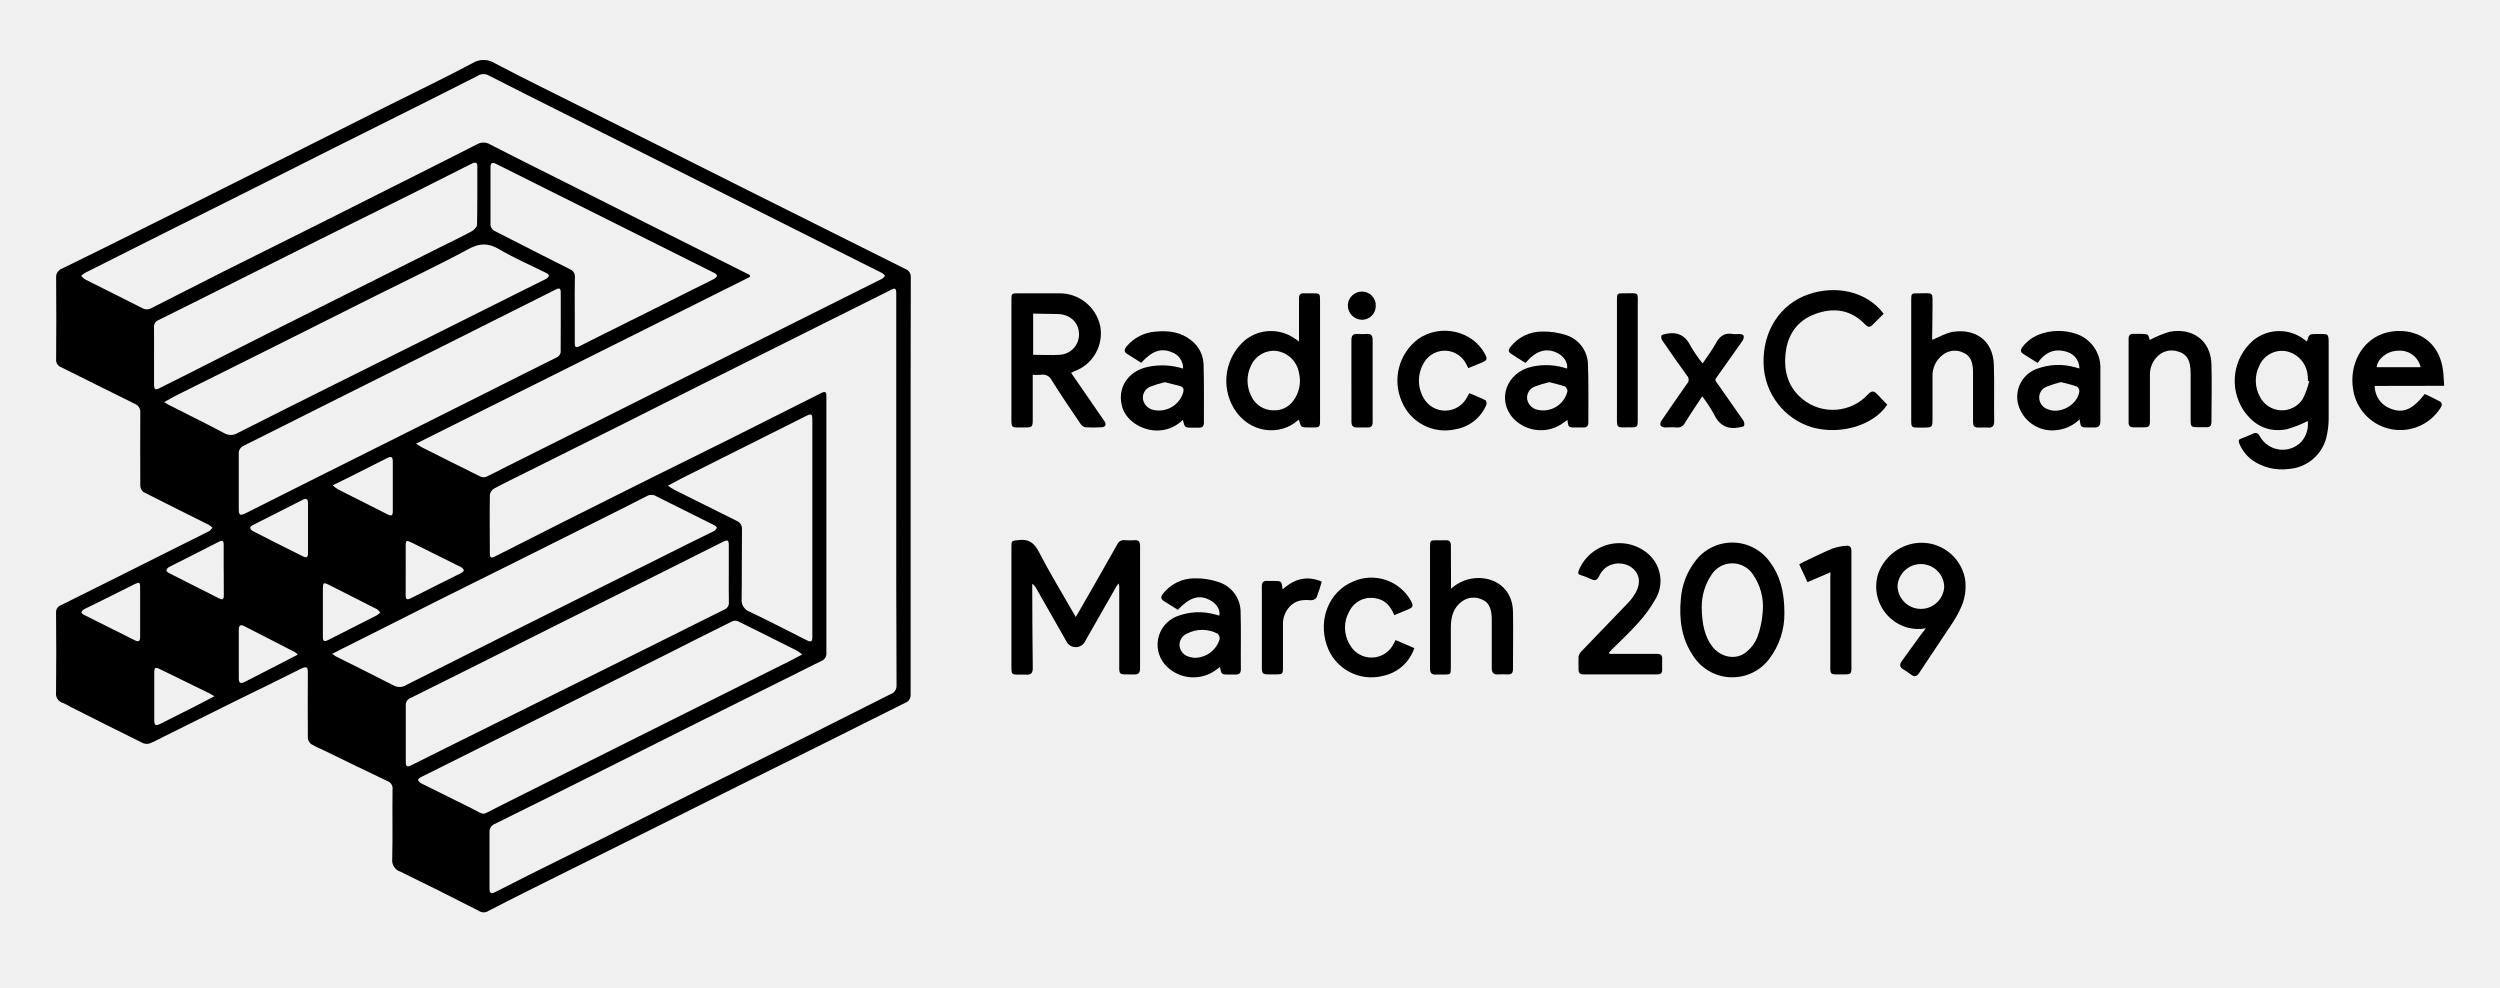
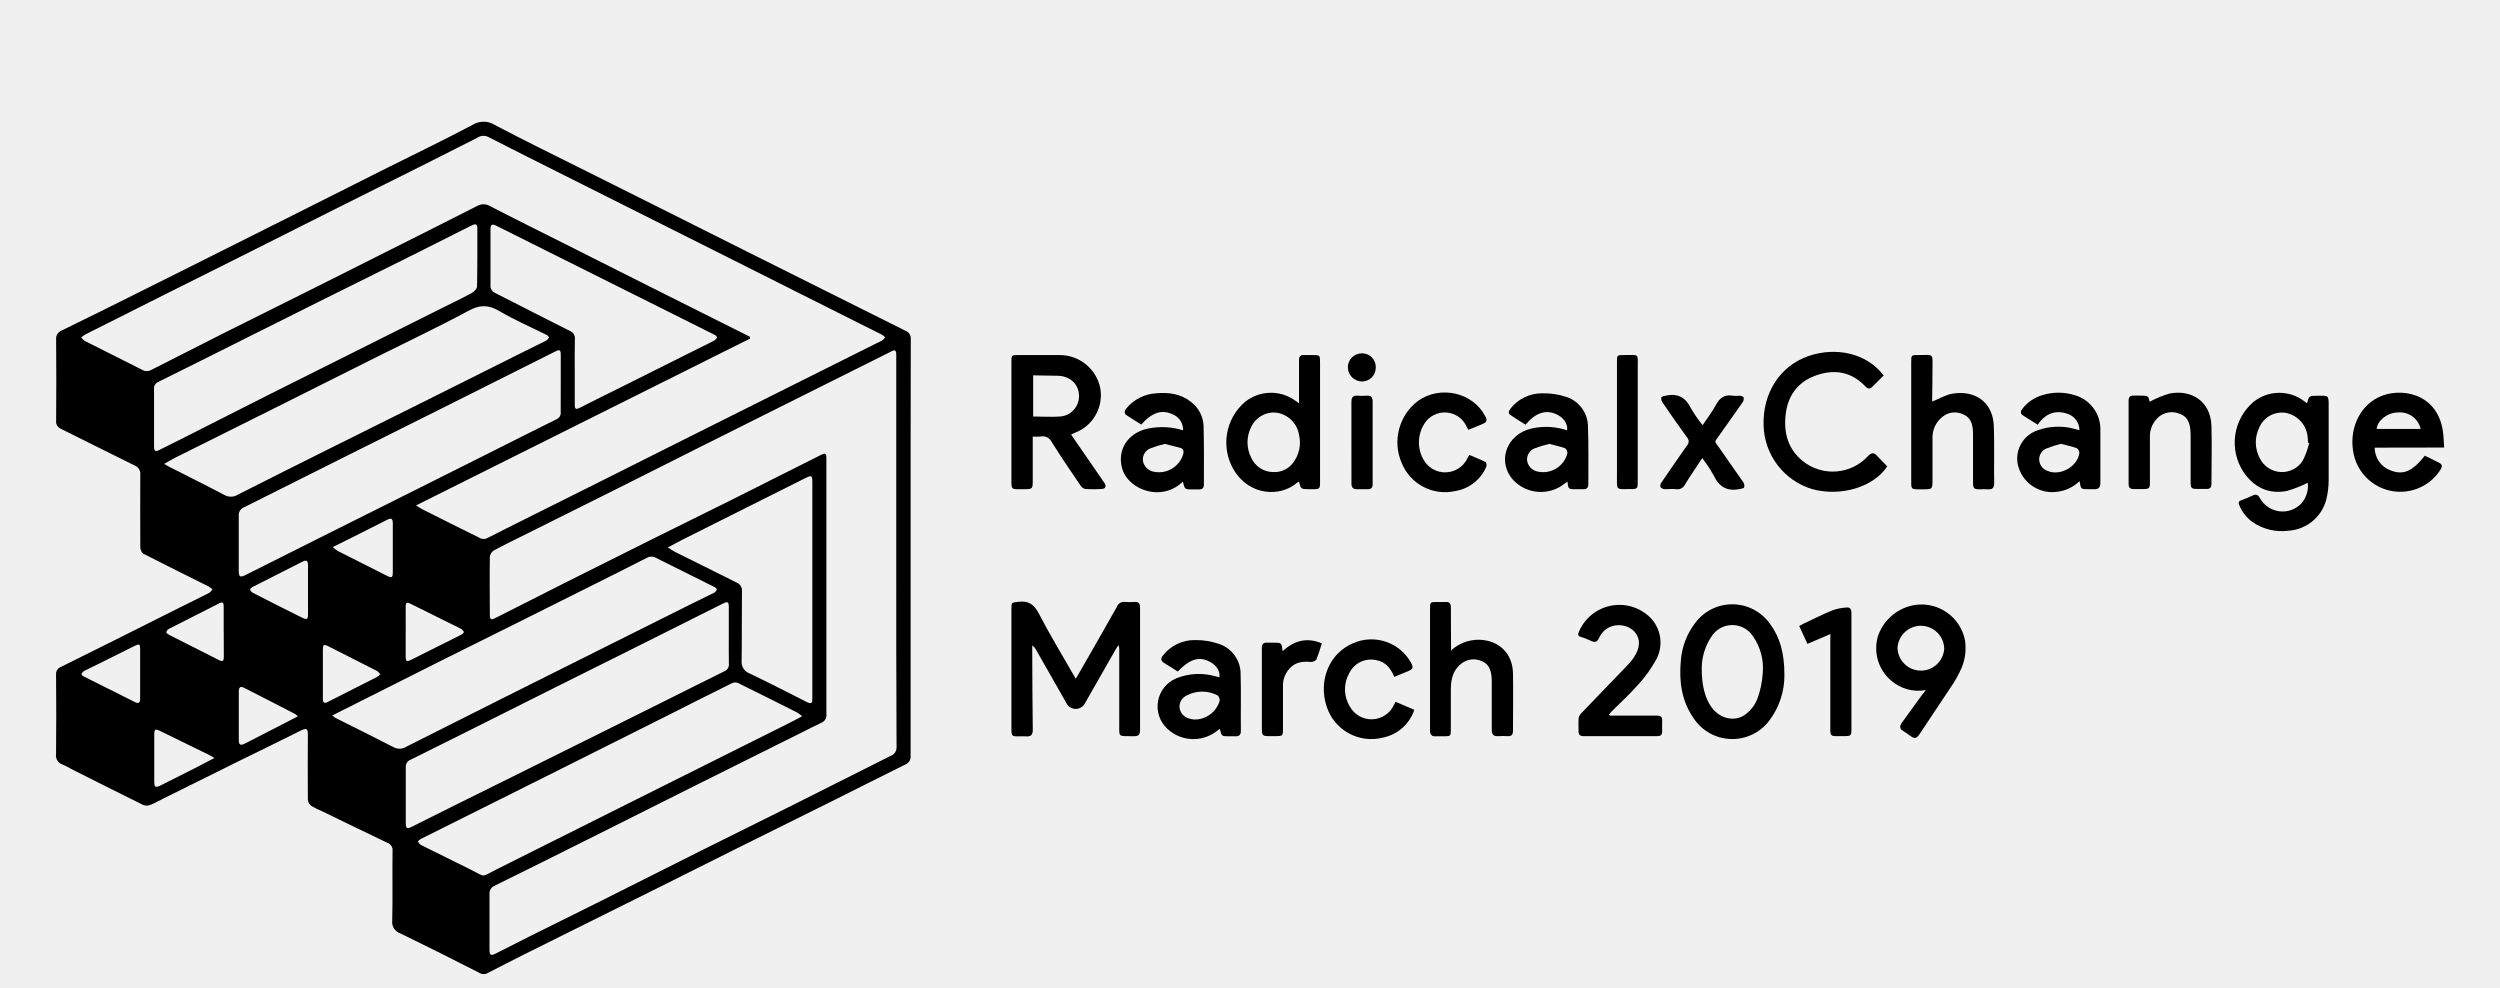
- <svg xmlns="http://www.w3.org/2000/svg" id="Layer_1" data-name="Layer 1" viewBox="0 0 607.44 240" style="&#10;    /* background-color: purple; */&#10;">
+ <svg xmlns="http://www.w3.org/2000/svg" id="Layer_1" data-name="Layer 1" viewBox="0 -15 607.44 240">
  <defs>
    <style>.cls-1{fill:#fff;}</style>
  </defs>
  <path d="M223.42,107.59q0,25.3,0,50.63a2,2,0,0,1-1.33,2c-6.07,3-12.13,6.08-18.2,9.1q-11.85,5.9-23.7,11.77c-6,3-12,6-18,9q-12.06,6-24.13,12c-5.76,2.86-11.52,5.72-17.22,8.68a2.07,2.07,0,0,1-2.31,0c-6.32-3.25-12.68-6.41-19.07-9.53a2.88,2.88,0,0,1-2-3.07c.14-5.63,0-11.28.08-16.92a1.87,1.87,0,0,0-1.19-2c-5.22-2.49-10.42-5-15.63-7.55a23.93,23.93,0,0,1-3-1.49,2.15,2.15,0,0,1-.76-1.55c-.06-5.24,0-10.48,0-15.72,0-1.51-.3-1.65-1.69-1-5,2.51-10.1,5-15.14,7.46l-18.14,9c-1.11.55-2.19,1.17-3.34,1.63a2.35,2.35,0,0,1-1.69,0c-5.87-2.89-11.71-5.84-17.56-8.78a16.45,16.45,0,0,0-1.92-1,2.32,2.32,0,0,1-1.7-2.62c.08-6.48.05-13,0-19.44A1.79,1.79,0,0,1,17,136.47q14.37-7.14,28.71-14.35c2.43-1.21,4.87-2.4,7.29-3.64.31-.16.52-.54.78-.82a5.54,5.54,0,0,0-.86-.69c-5.32-2.66-10.66-5.28-15.95-8a2.07,2.07,0,0,1-.72-1.59c0-5.87-.06-11.75,0-17.63a2.15,2.15,0,0,0-1.4-2.22C28.89,84.6,23,81.62,17,78.66a1.89,1.89,0,0,1-1.2-2q.08-9.83,0-19.67a2.14,2.14,0,0,1,1.33-2.24C23.08,51.87,29,48.9,34.84,46l16.71-8.35Q62.8,32,74.05,26.37L96.3,15.19c6.89-3.45,13.84-6.78,20.64-10.39a5.07,5.07,0,0,1,5.44,0c7.34,3.87,14.81,7.5,22.23,11.22q9,4.47,17.89,8.94,10.5,5.25,21,10.53l19.28,9.63q9.69,4.84,19.38,9.68a2,2,0,0,1,1.3,2Q223.4,82.21,223.42,107.59Zm-3.49.92V86.31q0-12.78,0-25.56c0-1.28-.29-1.46-1.37-.84a5.28,5.28,0,0,1-.53.27L197.25,70.56l-24,12L152.47,93l-22.39,11.17c-2.64,1.31-5.3,2.6-7.9,4a2.15,2.15,0,0,0-1,1.53c-.08,4.76,0,9.52,0,14.28,0,.91.32,1.14,1.17.71L139.53,116l20.77-10.39L179.7,96q11-5.52,22-11.06c1-.5,1.25-.31,1.25.83q0,31.07,0,62.15a2,2,0,0,1-1.27,2.16c-1.48.69-2.93,1.45-4.4,2.18q-13.44,6.71-26.89,13.4Q158,171.87,145.5,178.14q-11.56,5.79-23.16,11.51a2,2,0,0,0-1.24,2c0,4.56,0,9.12,0,13.68,0,1.18.37,1.38,1.47.82q4.05-2.08,8.11-4.11c6-3,11.95-5.92,17.91-8.9,7.89-3.95,15.76-7.94,23.65-11.88,7.46-3.73,14.94-7.41,22.41-11.14,8-4,15.9-8,23.87-12A2.15,2.15,0,0,0,220,156Q219.9,132.26,219.93,108.51ZM184.31,56.23l.11.47L103.24,97.25c.74.45,1.09.7,1.46.89,4.74,2.38,9.48,4.78,14.25,7.12a1.87,1.87,0,0,0,1.43,0c1.59-.74,3.13-1.59,4.7-2.37L148.88,91q10.49-5.25,21-10.53l21-10.5,18-9c2.54-1.26,5.08-2.52,7.61-3.8.29-.15.49-.49.73-.74a3.7,3.7,0,0,0-.73-.65c-1.81-.93-3.64-1.82-5.46-2.73L178.15,36.54,139.19,17c-6.14-3.09-12.28-6.14-18.39-9.28a2.6,2.6,0,0,0-2.67.2q-6.82,3.48-13.68,6.9c-7,3.49-13.93,6.94-20.88,10.43s-13.91,7-20.87,10.5L41.82,46.19,22.88,55.71a6.75,6.75,0,0,0-1,.73,4.33,4.33,0,0,0,.91.86c4.63,2.34,9.29,4.63,13.92,7a2.22,2.22,0,0,0,2.24,0c5.9-3,11.82-6,17.74-9L79.11,44.12q9-4.53,18.08-9.09c7-3.49,13.92-7,20.84-10.51a3.11,3.11,0,0,1,3.2,0c6,3.11,12.11,6.12,18.17,9.17q9.69,4.86,19.36,9.74l19.37,9.71Zm-45.9,11.43c0-2.36,0-4.72,0-7.08,0-1.12-.29-1.26-1.29-.76q-14,7-27.92,14Q96.67,80.1,84.13,86.34C76.57,90.12,69,93.93,61.45,97.71a2,2,0,0,0-1.28,2.05c0,4.4,0,8.8,0,13.19,0,1.74.29,1.9,1.86,1.1q8.39-4.23,16.79-8.43L99.72,95.17l20.76-10.4c5.64-2.83,11.26-5.68,16.91-8.47a1.67,1.67,0,0,0,1-1.8C138.38,72.22,138.4,69.94,138.41,67.66Zm-98.82,8.2v7.08c0,.74.13,1.39,1.08.93,2-1,4-2,6-3Q57,75.63,67.28,70.44L88.15,60l21-10.51c2.53-1.26,5.09-2.48,7.59-3.83.58-.31,1.31-1.05,1.33-1.6.1-4.76.07-9.52.07-14.28,0-.77-.38-1-1.09-.69-.25.12-.51.23-.76.36q-7,3.49-13.91,7L79.85,47.64q-9,4.48-18,9c-7.07,3.54-14.13,7.09-21.22,10.59A1.71,1.71,0,0,0,39.58,69C39.61,71.3,39.59,73.58,39.59,75.86Zm139.65,53c0-2.28,0-4.56,0-6.84,0-1.41-.23-1.52-1.54-.87q-10.15,5.11-20.33,10.19l-19.82,9.88L118.05,151,102,159a1.82,1.82,0,0,0-1.25,1.81c0,4.56,0,9.12,0,13.68,0,1.2.32,1.41,1.35.89,3.07-1.52,6.13-3.07,9.21-4.6q9.8-4.87,19.62-9.73l18.12-9,16.61-8.27c4.18-2.08,8.35-4.19,12.54-6.25a1.75,1.75,0,0,0,1.06-1.81C179.21,133.45,179.24,131.17,179.24,128.9ZM82.88,148.3a6.86,6.86,0,0,0,.78.57c4.71,2.37,9.44,4.69,14.12,7.11a3,3,0,0,0,3.11-.11q11.91-6,23.85-12l24-12,20.88-10.43c2-1,4.08-2,6.1-3a1.57,1.57,0,0,0,.62-.78c0-.11-.29-.44-.51-.55L161.58,110a2.17,2.17,0,0,0-2.15-.07c-4.05,2.08-8.12,4.1-12.18,6.14l-18,9L110,134.65,87.43,146C86,146.69,84.56,147.44,82.88,148.3ZM42.06,87.15c.55.33.8.5,1.07.64,4.52,2.3,9.06,4.54,13.54,6.91A3.17,3.17,0,0,0,60,94.6q11.87-6,23.76-11.92c7.54-3.77,15.09-7.5,22.62-11.26q11.94-6,23.88-11.94c1.53-.77,3.08-1.5,4.61-2.29a1.76,1.76,0,0,0,.69-.76c0-.08-.26-.45-.47-.56-3.89-1.94-7.91-3.67-11.65-5.87-2.69-1.58-4.78-1.52-7.54,0-7.3,3.94-14.82,7.48-22.25,11.2Q81.07,67.47,68.5,73.8,56.67,79.72,44.82,85.61C44,86,43.13,86.55,42.06,87.15Zm155,61.3a11.56,11.56,0,0,0-1.24-.9c-4.77-2.4-9.55-4.8-14.35-7.16a1.76,1.76,0,0,0-1.35,0c-5.33,2.63-10.64,5.31-15.95,8l-20.87,10.46-23.78,11.89-15.1,7.54c-.29.14-.73.53-.68.66a1.62,1.62,0,0,0,.73.82c4,2,8.07,4,12.11,6,3.69,1.84,2.32,1.87,6.06,0q17.28-8.66,34.57-17.3l36.63-18.3C194.89,149.64,195.88,149.09,197.1,148.45Zm-32.65-41c.75.47,1.21.8,1.72,1.06q7.5,3.75,15,7.47a2.08,2.08,0,0,1,1.31,2.14c-.07,5.6,0,11.2-.08,16.8a3,3,0,0,0,2,3.18c4.6,2.21,9.16,4.54,13.71,6.85,1.19.6,1.47.48,1.47-.86V91.53c0-1.54-.2-1.66-1.55-1l-30.18,15.13C166.84,106.2,165.8,106.75,164.45,107.44ZM141.81,64.61h0v8.16c0,.73.07,1.34,1.09.82,3.31-1.69,6.63-3.34,10-5l18.2-9.1c1.53-.77,3.08-1.51,4.6-2.3a1.9,1.9,0,0,0,.7-.76c0-.08-.25-.45-.46-.56-5.31-2.66-10.64-5.3-16-8q-11.14-5.55-22.28-11.13L122.77,29.3c-1-.53-1.44-.3-1.43.8,0,4.56,0,9.12,0,13.67a1.84,1.84,0,0,0,1.08,1.83l4.8,2.44c4.48,2.28,8.94,4.58,13.44,6.82a1.94,1.94,0,0,1,1.18,2.08C141.77,59.5,141.81,62.06,141.81,64.61ZM83,107.37a8.78,8.78,0,0,0,1.25.95c4,2,7.92,4,11.88,6,1.24.62,1.47.5,1.47-.86q0-5.94,0-11.88c0-1.15-.37-1.35-1.38-.84l-8.34,4.21ZM36.21,138.13c0-2,0-4,0-6,0-1.17-.21-1.31-1.25-.8-2.76,1.36-5.5,2.75-8.25,4.12-1.36.68-2.74,1.32-4.08,2a1.73,1.73,0,0,0-.68.76c-.05.08.27.44.48.55q6.26,3.15,12.52,6.27c.89.44,1.25.2,1.26-.81C36.22,142.21,36.21,140.17,36.21,138.13ZM77,117.85h0v-6c0-1.23-.36-1.44-1.42-.9q-6,3.06-12.07,6.12c-.25.13-.62.46-.58.61a1.36,1.36,0,0,0,.63.78q6,3.08,12.07,6.09c1.07.54,1.36.36,1.37-.82C77,121.77,77,119.81,77,117.85Zm23.73,10.09c0,2,0,4.07,0,6.11,0,1.09.3,1.22,1.3.72,4-2,8.12-4.05,12.18-6.1.28-.14.71-.54.66-.66a1.6,1.6,0,0,0-.74-.8c-4-2-8.06-4-12.08-6-1.1-.55-1.31-.46-1.32.77C100.73,123.94,100.74,125.94,100.74,127.94ZM54.27,158.61c-.66-.38-.92-.55-1.19-.69-4-1.95-8-3.89-12-5.86-1.19-.59-1.44-.47-1.44.88,0,3.79,0,7.59,0,11.38,0,1.44.3,1.59,1.64.91,2.76-1.41,5.55-2.79,8.32-4.19Zm26.34-20.47c0,2,0,4.07,0,6.11,0,1,.37,1.17,1.26.71l11.83-6a6.19,6.19,0,0,0,.86-.69c-.27-.27-.49-.64-.81-.81q-5.85-3-11.73-5.95c-1.22-.62-1.4-.49-1.41.91C80.61,134.3,80.62,136.22,80.61,138.14Zm-6.1,10.36a3.54,3.54,0,0,0-.63-.57c-4.15-2.14-8.29-4.28-12.46-6.39-.85-.42-1.23-.12-1.24.9,0,4,0,7.91,0,11.87,0,1.1.44,1.33,1.42.83,2.72-1.41,5.46-2.8,8.19-4.2C71.32,150.17,72.82,149.38,74.51,148.5Zm-18-20.58v-6.11c0-.7-.11-1.28-1-.82-4.13,2.09-8.26,4.17-12.37,6.28a1.19,1.19,0,0,0-.56.8c0,.18.36.47.62.6l12.06,6.1c1,.51,1.27.38,1.28-.73C56.53,132,56.52,130,56.52,127.92Z" transform="translate(-2.16 10.56)" />
  <path d="M263.54,139.35c.34-.57.57-.93.78-1.31,3.1-5.4,6.21-10.8,9.26-16.24a1.81,1.81,0,0,1,2-1.1,13,13,0,0,0,2.16,0c1.12-.1,1.44.4,1.43,1.48,0,5.95,0,11.91,0,17.87,0,3.92,0,7.84,0,11.76,0,1.16-.4,1.54-1.55,1.51-3.94-.09-3.51.52-3.51-3.51,0-5.8,0-11.6,0-17.4a2.65,2.65,0,0,0-.2-1.22c-.21.32-.43.62-.61.94q-3.85,6.76-7.72,13.53a2.54,2.54,0,0,1-4.09,0l-7.59-13.33a2.73,2.73,0,0,0-.93-1.05V133c0,6.27.07,12.55.13,18.83,0,1.12-.45,1.62-1.59,1.53-.63-.05-1.28,0-1.92,0-1.56,0-1.67-.11-1.68-1.73V122.41c0-1.68.05-1.52,1.66-1.74,2.48-.33,3.82.6,5,2.84,2.54,4.93,5.44,9.68,8.19,14.5Z" transform="translate(-2.16 10.56)" />
  <path d="M562.89,91.74a29,29,0,0,1-5.11,2c-4.48.85-8-.93-10.51-4.63a13,13,0,0,1,2.34-16.94A10,10,0,0,1,562.13,72l.57.43c.52-1.83.52-1.83,2.41-1.83,2.92,0,2.87-.32,2.86,2.86,0,5.88,0,11.76,0,17.63a19.71,19.71,0,0,1-.61,4.85,10.16,10.16,0,0,1-9.15,7.45,12.52,12.52,0,0,1-8.77-2.12,9.46,9.46,0,0,1-3.2-4.11c-.25-.62-.17-.94.49-1.17.94-.34,1.86-.72,2.76-1.15s1.36-.14,1.81.69a6.3,6.3,0,0,0,10,1.28A6.47,6.47,0,0,0,562.89,91.74Zm.35-9.65-.31-.12c0-.52,0-1-.09-1.55a6.56,6.56,0,0,0-5.47-5.69,6,6,0,0,0-6.28,3.63,8.12,8.12,0,0,0,.18,7.49,6,6,0,0,0,10.41.52A20.2,20.2,0,0,0,563.24,82.09Z" transform="translate(-2.16 10.56)" />
  <path d="M253.09,80.52V91.41c0,1.76-.14,1.9-1.93,1.89-3.57,0-3.25.44-3.25-3.28V62.44c0-1.72,0-1.73,1.75-1.73h10a10.06,10.06,0,0,1,9.82,7.92,9.78,9.78,0,0,1-6.23,11c-.25.1-.49.23-.84.4,2,2.93,4,5.78,5.95,8.63.72,1.06,1.47,2.1,2.17,3.16.52.79.22,1.4-.73,1.44a32.52,32.52,0,0,1-3.95,0,1.86,1.86,0,0,1-1.14-.83c-2.38-3.51-4.77-7-7-10.58A2.42,2.42,0,0,0,255,80.51,17.29,17.29,0,0,1,253.09,80.52Zm.1-14.88v10c2.25,0,4.42.16,6.55,0a4.94,4.94,0,0,0,4.57-5.42c-.2-2.63-2.35-4.47-5.25-4.48Z" transform="translate(-2.16 10.56)" />
  <path d="M435.73,138.39a18.12,18.12,0,0,1-3.66,11.12,11.26,11.26,0,0,1-18.42-.58c-2.93-4.23-3.56-9-3.08-14a17.11,17.11,0,0,1,3.43-9.06,11.22,11.22,0,0,1,18.2.11C434.57,129.14,435.73,133,435.73,138.39Zm-20.09-1.57c0,4.38.86,7.41,2.45,9.56,2.07,2.79,5.78,3.57,8.33,1.53a8.88,8.88,0,0,0,2.7-3.56,22,22,0,0,0,1.34-6.26,13.6,13.6,0,0,0-2.38-9.08,6,6,0,0,0-10.1.13A14,14,0,0,0,415.64,136.82Z" transform="translate(-2.16 10.56)" />
  <path d="M317.79,72.42c0-2.23,0-4.21,0-6.19,0-1.44,0-2.88,0-4.32,0-.88.34-1.24,1.21-1.2.67,0,1.35,0,2,0,1.89,0,1.9,0,1.9,1.84V75.86q0,7.92,0,15.83c0,1.46-.15,1.6-1.56,1.61h-1.08c-2,0-2,0-2.48-1.84a1.66,1.66,0,0,0-.4.21c-4,3.57-11.6,3.36-15.45-3.08a13,13,0,0,1,2.77-16.52,10.07,10.07,0,0,1,12.15-.31Zm-6.18,16.72a5.6,5.6,0,0,0,4.77-2.29,8.09,8.09,0,0,0,1.4-6.81,6.47,6.47,0,0,0-5.55-5.34,6.06,6.06,0,0,0-6.1,3.57,8.18,8.18,0,0,0,0,7.28A5.88,5.88,0,0,0,311.61,89.14Z" transform="translate(-2.16 10.56)" />
  <path d="M459.85,65.68c-1,1-1.89,1.9-2.83,2.81-.6.58-1.11.38-1.63-.17-3.47-3.66-7.7-4.26-12.21-2.58-4.3,1.6-6.66,4.93-7.16,9.51-.48,4.39.57,8.26,4.11,11.17a11.64,11.64,0,0,0,15.94-1.19c.82-.85,1.4-.87,2.15-.06s1.66,1.72,2.5,2.58c-3.27,5-11.24,7.45-18.21,5.54a16.59,16.59,0,0,1-11.84-15.5c-.24-7.88,4-14.47,10.94-16.85C448.12,58.71,455.64,60.12,459.85,65.68Z" transform="translate(-2.16 10.56)" />
  <path d="M579.16,83.21A5.85,5.85,0,0,0,583,88.73c3.08,1.21,5.29.28,8.33-3.56,1.17.58,2.4,1.13,3.58,1.77.84.45.57,1.11.17,1.72a11.58,11.58,0,0,1-21-3.72c-1.31-5.77,1.13-11.55,5.9-13.93,5.25-2.61,14.35-1.2,15.74,8.17.19,1.28.21,2.59.31,4Zm.48-4.55h10.68a5.18,5.18,0,0,0-5.57-4C582.06,74.72,579.79,76.74,579.64,78.66Z" transform="translate(-2.16 10.56)" />
  <path d="M470.06,142.11a10,10,0,0,1-8.42-2.32,10.3,10.3,0,0,1-3.11-11,11.36,11.36,0,0,1,9.08-7.38,10.77,10.77,0,0,1,12,8.61,12.43,12.43,0,0,1-1.23,7.56,24.78,24.78,0,0,1-1.67,3c-2.73,4.13-5.51,8.23-8.23,12.36-.57.86-1.12,1.05-2,.41a22.3,22.3,0,0,0-1.88-1.29c-.9-.54-.93-1.16-.34-2,1.65-2.25,3.28-4.52,4.91-6.79C469.47,143,469.7,142.65,470.06,142.11Zm4.5-10.11a5.68,5.68,0,0,0-11.35-.12,5.68,5.68,0,0,0,11.35.12Z" transform="translate(-2.16 10.56)" />
  <path d="M471.68,72c1.66-.67,3.25-1.65,4.94-1.92,5.1-.83,9.83,1.73,10,8.07.15,4.55,0,9.11.08,13.66,0,1.15-.42,1.62-1.56,1.52-.68-.06-1.36,0-2,0-1.34,0-1.58-.24-1.58-1.63,0-3.8,0-7.59,0-11.39,0-.48,0-1-.05-1.44-.13-1.65-.69-3.07-2.33-3.75a4.72,4.72,0,0,0-5,.56,6.31,6.31,0,0,0-2.47,5.22c0,3.44,0,6.87,0,10.31,0,2-.07,2.12-2.06,2.12h-1.56c-1.4,0-1.55-.16-1.55-1.61,0-1.68,0-3.36,0-5V62.43c0-1.69,0-1.73,1.65-1.72,4,0,3.51-.56,3.52,3.47,0,2.52-.06,5-.09,7.55A.62.62,0,0,0,471.68,72Z" transform="translate(-2.16 10.56)" />
  <path d="M507.44,91.34a9.3,9.3,0,0,1-5.32,2.58,8.58,8.58,0,0,1-9.71-6.74A7.24,7.24,0,0,1,497.23,79a14.83,14.83,0,0,1,8.94-.37c.41.1.81.22,1.24.34a4.18,4.18,0,0,0-2.93-4c-3-1-5.37,0-7.22,2.66-1.23-.77-2.41-1.5-3.57-2.25-.72-.47-.58-1.07-.12-1.64a9.46,9.46,0,0,1,4.76-3.27,13.23,13.23,0,0,1,8,0,8.6,8.6,0,0,1,6.17,8.6c0,4.24,0,8.47,0,12.71,0,1.13-.48,1.62-1.6,1.52-.48,0-1,0-1.44,0C507.76,93.3,507.76,93.3,507.44,91.34Zm-4.52-9.06a28.57,28.57,0,0,0-3.5,1.12,2.82,2.82,0,0,0-1.76,3,3,3,0,0,0,2.13,2.5c3,1.25,7.2-1.14,7.6-4.37a1.37,1.37,0,0,0-.59-1.17C505.57,82.91,504.29,82.64,502.92,82.28Z" transform="translate(-2.16 10.56)" />
  <path d="M393.3,148.31h11.48c.83,0,1.29.28,1.25,1.19s0,1.75,0,2.63-.35,1.17-1.16,1.17h-18c-.8,0-1.17-.37-1.16-1.16,0-1-.06-2.09,0-3.12a2.34,2.34,0,0,1,.67-1.29c3.81-4,7.67-7.93,11.47-11.92a12.25,12.25,0,0,0,1.82-2.52c1.24-2.3.84-4.51-1-5.92a5.39,5.39,0,0,0-6.55.15,6.28,6.28,0,0,0-1.47,2c-.42.92-.94,1.06-1.78.69s-1.68-.75-2.55-1-.76-.61-.52-1.27a10.67,10.67,0,0,1,17.26-3.52,8.67,8.67,0,0,1,1.5,10.31,32,32,0,0,1-4.38,6.08c-2,2.25-4.2,4.27-6.32,6.39-.27.28-.53.57-.79.86Z" transform="translate(-2.16 10.56)" />
  <path d="M382.93,79c.23-1.57-.87-3.16-2.7-3.95-2.57-1.11-5-.3-7.4,2.58-1.22-.77-2.48-1.51-3.67-2.35-.6-.42-.45-1,0-1.54A9.69,9.69,0,0,1,376.87,70a17.41,17.41,0,0,1,6,.92A7.64,7.64,0,0,1,388,78.16c.18,4.63.07,9.28.09,13.92,0,.83-.36,1.26-1.23,1.23-.64,0-1.28,0-1.92,0-1.67,0-1.74-.06-1.93-1.84-.29.2-.53.35-.75.53a9.23,9.23,0,0,1-12.39-.89c-4.09-4.45-1.72-11.19,4.46-12.56A15.93,15.93,0,0,1,382.93,79Zm-4.33,3.3a27.05,27.05,0,0,0-3.51,1.06,2.89,2.89,0,0,0-1.88,3,3.2,3.2,0,0,0,2.59,2.66,6.05,6.05,0,0,0,7.2-4.47,1.41,1.41,0,0,0-.57-1.2C381.22,82.93,379.94,82.65,378.6,82.29Z" transform="translate(-2.16 10.56)" />
  <path d="M289.63,79A4.1,4.1,0,0,0,286.82,75c-2.53-1.06-4.75-.3-7.37,2.59-1.15-.72-2.34-1.45-3.49-2.21-.76-.5-.61-1.09-.11-1.72A10.1,10.1,0,0,1,283.11,70c3.05-.27,6,.12,8.49,2.14a7.65,7.65,0,0,1,3,5.88c.14,4.72.07,9.44.08,14.15,0,.86-.43,1.23-1.27,1.19-.48,0-1,0-1.44,0-1.94,0-1.94,0-2.41-1.91a8.75,8.75,0,0,1-5.19,2.53c-4.12.5-8.4-2-9.5-5.53-1.4-4.56,1.23-8.79,6.13-9.86A17,17,0,0,1,289.63,79ZM285.2,82.3a25.76,25.76,0,0,0-3.47,1.06,2.87,2.87,0,0,0-1.86,3.07,3.23,3.23,0,0,0,2.64,2.63,6.15,6.15,0,0,0,7.16-4.33c.17-.75,0-1.28-.78-1.49C287.71,82.92,286.52,82.63,285.2,82.3Z" transform="translate(-2.16 10.56)" />
  <path d="M288.34,137.6c-1.14-.71-2.29-1.41-3.43-2.14-.73-.47-.73-1.05-.21-1.71a9.68,9.68,0,0,1,7.82-3.79,16.88,16.88,0,0,1,6,1,7.65,7.65,0,0,1,5.08,7.33c.14,4.6,0,9.2.06,13.79,0,.92-.43,1.31-1.33,1.26-.52,0-1,0-1.56,0-1.81,0-1.81,0-2.21-1.81-.28.2-.53.37-.77.56a9.25,9.25,0,0,1-12-.58,7.4,7.4,0,0,1,2.14-12.24,14.63,14.63,0,0,1,9.51-.52l1,.27c.25-1.48-.71-3-2.44-3.84C293.48,133.88,291.21,134.59,288.34,137.6Zm4,11.67a6.34,6.34,0,0,0,6.16-4.52,1.51,1.51,0,0,0-.49-1.34,8,8,0,0,0-7.48,0,3,3,0,0,0-1.78,2.89A3.13,3.13,0,0,0,291,149,7.35,7.35,0,0,0,292.34,149.27Z" transform="translate(-2.16 10.56)" />
  <path d="M354.73,132.49a9.9,9.9,0,0,1,6.82-2.61c4.82.12,8.15,3.34,8.23,8.17.08,4.64,0,9.28,0,13.92,0,1-.36,1.4-1.34,1.34a17.35,17.35,0,0,0-2.28,0c-1.18.08-1.54-.5-1.54-1.58,0-3.8,0-7.6,0-11.4,0-.52,0-1-.06-1.55-.16-1.6-.69-3-2.28-3.66a4.79,4.79,0,0,0-4.89.44c-2.12,1.54-2.69,3.77-2.71,6.22,0,3.32,0,6.64,0,10,0,1.47-.09,1.56-1.58,1.56-.64,0-1.28,0-1.91,0-1.14.1-1.6-.36-1.57-1.51,0-2,0-3.92,0-5.88V122.29c0-1.51.07-1.57,1.54-1.58.72,0,1.45.05,2.16,0,1.08-.08,1.38.41,1.37,1.42C354.7,125.47,354.73,128.82,354.73,132.49Z" transform="translate(-2.16 10.56)" />
  <path d="M524.48,72.05a25.44,25.44,0,0,1,4.87-2c5.23-1,9.95,1.82,10.14,7.91.14,4.68,0,9.36,0,14,0,.91-.35,1.34-1.28,1.28-.56,0-1.12,0-1.68,0-2.1,0-2.1,0-2.1-2.16,0-3.67,0-7.35,0-11a13.55,13.55,0,0,0-.09-1.43c-.18-1.82-1-3.24-2.83-3.76a4.88,4.88,0,0,0-5.44,1.46,6.12,6.12,0,0,0-1.53,4.06q0,5.64,0,11.27c0,1.41-.18,1.58-1.6,1.59h-2.4c-.79,0-1.18-.35-1.18-1.15q0-10.2,0-20.39c0-.79.35-1.18,1.16-1.17h1.68C524.13,70.59,524.13,70.59,524.48,72.05Z" transform="translate(-2.16 10.56)" />
  <path d="M358.93,78.88l-.44-.83a5.83,5.83,0,0,0-10.26-.63,8.46,8.46,0,0,0-.16,8.75,6,6,0,0,0,10.64-.38c.13-.25.27-.48.46-.82,1.34.57,2.67,1.09,3.94,1.73.21.11.33.82.19,1.12a9.89,9.89,0,0,1-7.48,5.92A11.38,11.38,0,0,1,342.76,87a12.64,12.64,0,0,1,3.93-15.15C352.11,68,360,69.78,363,75.51c.6,1.14.49,1.47-.72,2Z" transform="translate(-2.16 10.56)" />
  <path d="M340.94,138.9c-.92-2.16-2.18-3.72-4.5-4.08A5.84,5.84,0,0,0,330,138a7.94,7.94,0,0,0,.15,8.12,6,6,0,0,0,10.7-.39c.1-.22.22-.43.4-.77l4.55,1.95a10.14,10.14,0,0,1-7.57,6.74,11.4,11.4,0,0,1-13.73-7.55c-2.07-6.3.65-12.9,6.32-15.32A11,11,0,0,1,345,135.46c.63,1.21.52,1.54-.75,2.08Z" transform="translate(-2.16 10.56)" />
  <path d="M415.85,77.75c1.17-1.75,2.37-3.3,3.28-5s2.14-2.51,4.08-2.16c.55.09,1.13,0,1.68,0,.34,0,.88.22.94.44a1.6,1.6,0,0,1-.26,1.17c-1.84,2.66-3.75,5.27-5.6,7.93-1.36,2-1.34,1.25,0,3.22,1.9,2.77,3.86,5.49,5.76,8.25a1.57,1.57,0,0,1,.22,1.25c-.1.25-.69.34-1.08.42-3,.61-5-.48-6.33-3.31a31.77,31.77,0,0,0-2.78-4.21c-1.47,2.23-2.89,4.3-4.2,6.44a2,2,0,0,1-2.12,1.11c-.91-.1-1.84,0-2.75,0a1.49,1.49,0,0,1-1.06-.47,1.32,1.32,0,0,1,.2-1.13c2.05-3,4.1-6,6.22-9a1.41,1.41,0,0,0,0-2c-2-2.78-4-5.6-5.92-8.44a1.61,1.61,0,0,1-.31-1.24c.13-.28.75-.38,1.17-.47,2.81-.57,4.75.44,6,3.05A33.19,33.19,0,0,0,415.85,77.75Z" transform="translate(-2.16 10.56)" />
  <path d="M446.91,128.49l-5.58,2.4c-.68-1.49-1.3-2.86-2-4.34.35-.19.64-.38.95-.53,2.38-1.12,4.74-2.31,7.17-3.31a12.77,12.77,0,0,1,3.34-.66c.85-.11,1.23.41,1.22,1.24s0,1.84,0,2.76v25.44c0,1.73-.09,1.81-1.85,1.81-3.64,0-3.28.4-3.28-3.24q0-10,0-19.92Z" transform="translate(-2.16 10.56)" />
  <path d="M323.32,130.76a41.14,41.14,0,0,1-1.3,3.93,1.72,1.72,0,0,1-1.43.59c-2-.18-3.73.05-5.13,1.63a6,6,0,0,0-1.57,4.15c0,3.55,0,7.11,0,10.66,0,1.45-.13,1.57-1.59,1.58H310.5c-1.54,0-1.74-.19-1.74-1.71q0-8.62,0-17.25c0-.84,0-1.68,0-2.52s.37-1.27,1.24-1.23c.51,0,1,0,1.55,0,2,0,2,0,2.27,2.06C316.61,130.09,319.69,129.22,323.32,130.76Z" transform="translate(-2.16 10.56)" />
  <path d="M400.09,77q0,7.31,0,14.63c0,1.5-.14,1.65-1.64,1.64-3.77,0-3.4.5-3.41-3.36V62.49c0-1.77,0-1.79,1.71-1.78,3.91,0,3.31-.54,3.34,3.37C400.11,68.4,400.09,72.71,400.09,77Z" transform="translate(-2.16 10.56)" />
  <path d="M330.52,81.8c0-3.23,0-6.47,0-9.71,0-1.16.42-1.59,1.55-1.51a13,13,0,0,0,2.16,0c1.12-.09,1.45.43,1.45,1.48,0,5.48,0,11,0,16.42,0,1.2,0,2.4,0,3.6,0,.83-.36,1.26-1.24,1.23s-1.68,0-2.52,0c-1.05,0-1.4-.44-1.39-1.44C330.53,88.51,330.52,85.16,330.52,81.8Z" transform="translate(-2.16 10.56)" />
  <path d="M336.44,63.73a3.36,3.36,0,0,1-3.39,3.41,3.5,3.5,0,0,1-3.4-3.46,3.42,3.42,0,0,1,3.45-3.39A3.32,3.32,0,0,1,336.44,63.73Z" transform="translate(-2.16 10.56)" />
</svg>
